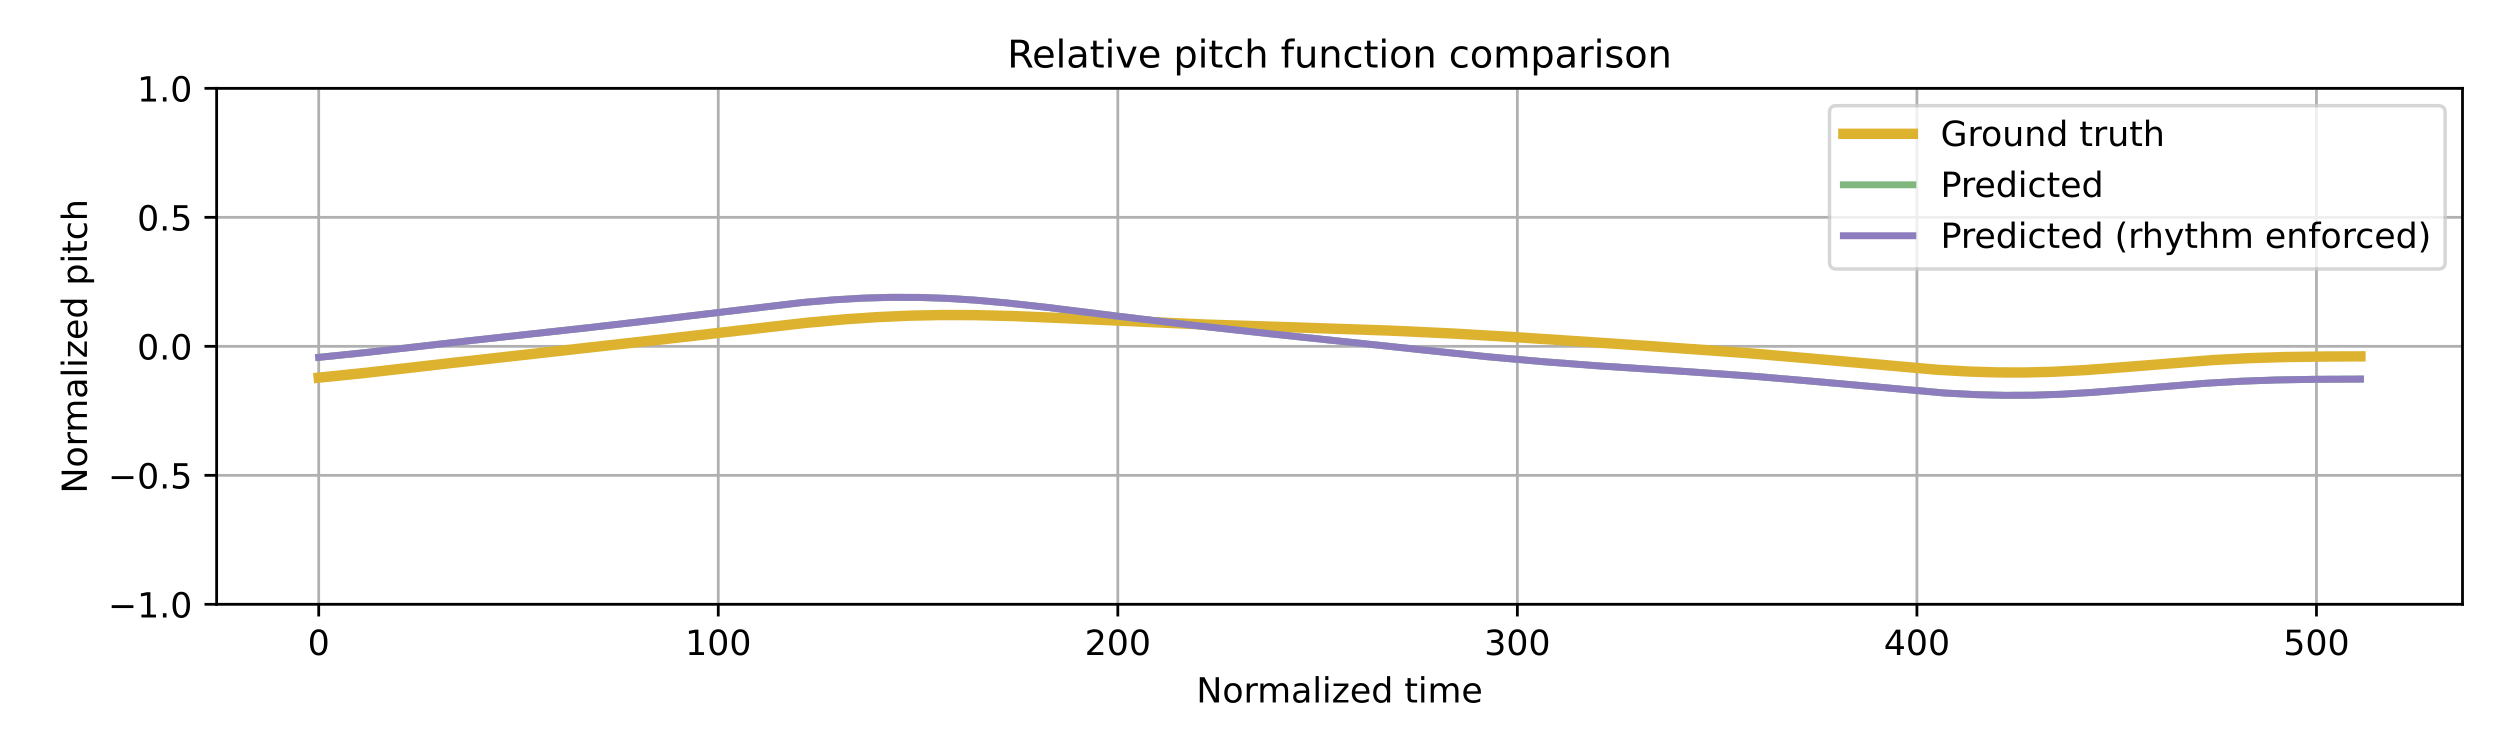
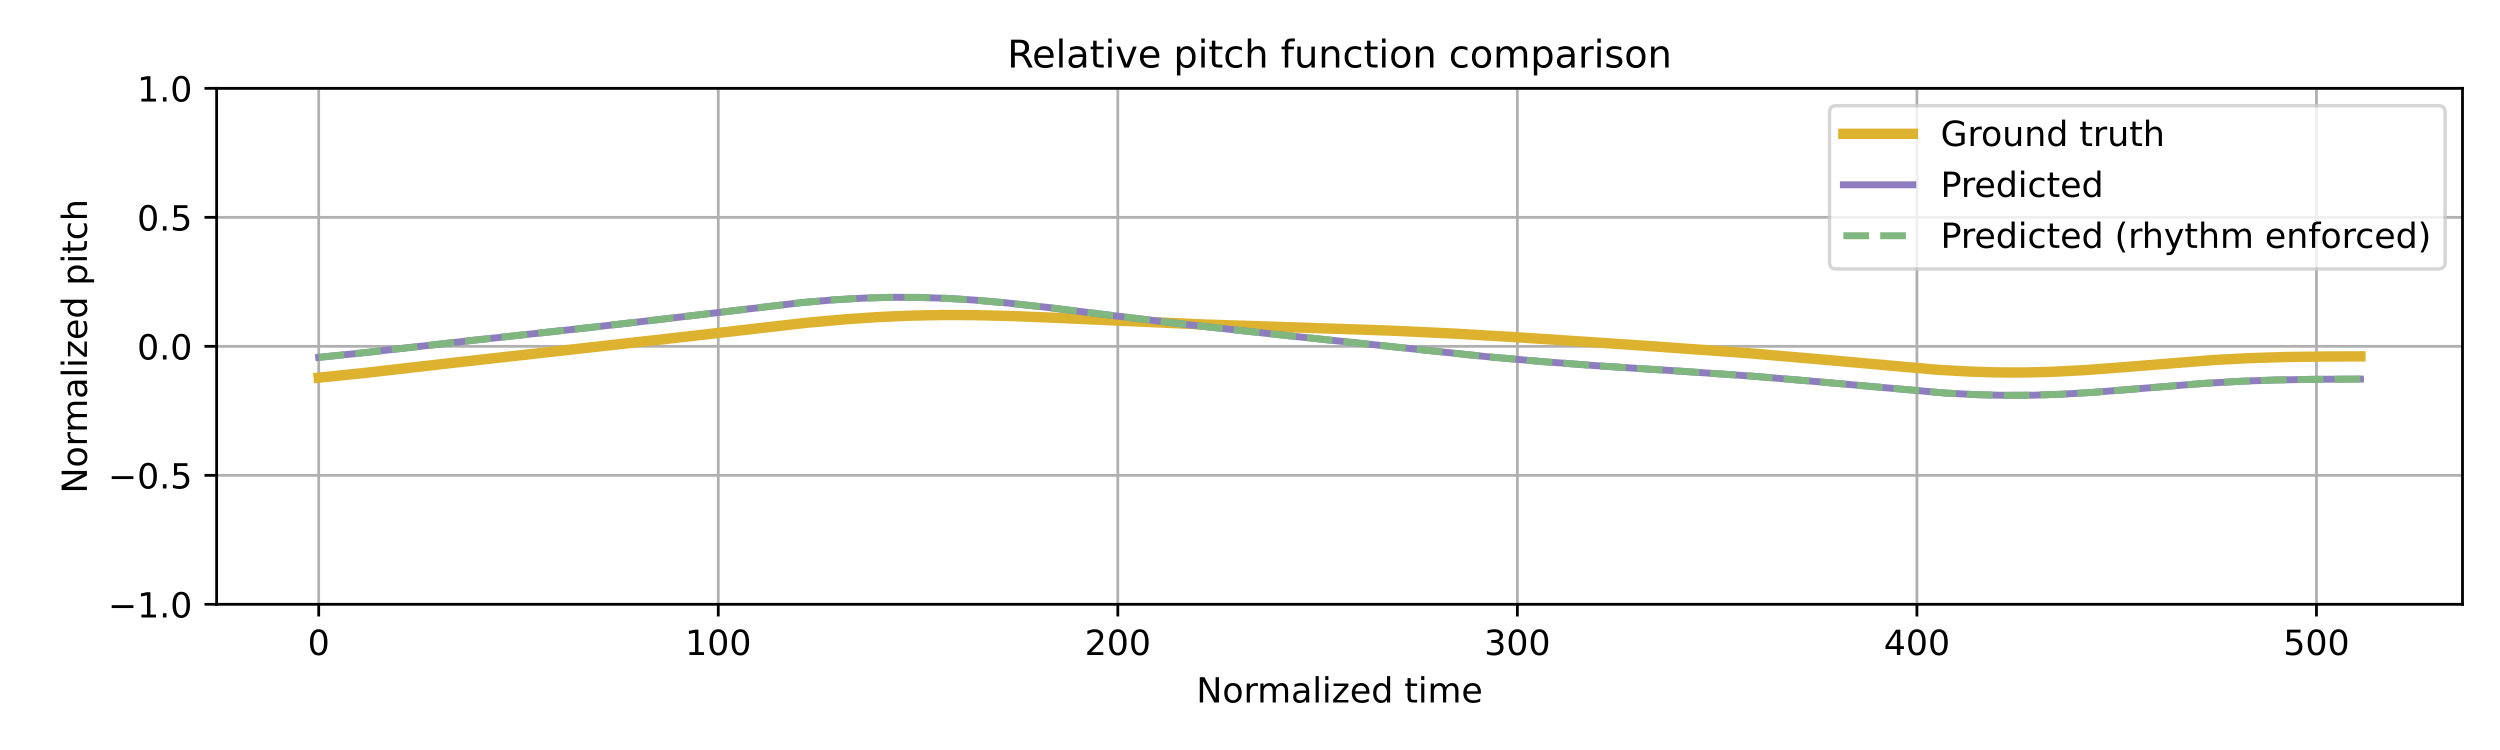
<svg xmlns="http://www.w3.org/2000/svg" xmlns:xlink="http://www.w3.org/1999/xlink" width="720pt" height="216pt" viewBox="0 0 720 216" version="1.1">
  <defs>
    <style type="text/css">*{stroke-linejoin: round; stroke-linecap: butt}</style>
  </defs>
  <g id="figure_1">
    <g id="patch_1">
      <path d="M 0 216  L 720 216  L 720 0  L 0 0  z " style="fill: #ffffff" />
    </g>
    <g id="axes_1">
      <g id="patch_2">
        <path d="M 62.39 174.04  L 709.2 174.04  L 709.2 25.44  L 62.39 25.44  z " style="fill: #ffffff" />
      </g>
      <g id="matplotlib.axis_1">
        <g id="xtick_1">
          <g id="line2d_1">
-             <path d="M 91.79 174.04  L 91.79 25.44  " clip-path="url(#pec43e54e01)" style="fill: none; stroke: #b0b0b0; stroke-width: 0.8; stroke-linecap: square" />
+             <path d="M 91.79 174.04  L 91.79 25.44  " clip-path="url(#pc2bd931545)" style="fill: none; stroke: #b0b0b0; stroke-width: 0.8; stroke-linecap: square" />
          </g>
          <g id="line2d_2">
            <defs>
-               <path id="mbd11b3372b" d="M 0 0  L 0 3.5  " style="stroke: #000000; stroke-width: 0.8" />
-             </defs>
-             <g>
-               <use xlink:href="#mbd11b3372b" x="91.79" y="174.04" style="stroke: #000000; stroke-width: 0.8" />
+               <path id="md737b63958" d="M 0 0  L 0 3.5  " style="stroke: #000000; stroke-width: 0.8" />
+             </defs>
+             <g>
+               <use xlink:href="#md737b63958" x="91.79" y="174.04" style="stroke: #000000; stroke-width: 0.8" />
            </g>
          </g>
          <g id="text_1">
            <g transform="translate(88.60921 188.6384) scale(0.1 -0.1)">
              <defs>
                <path id="DejaVuSans-30" d="M 2034 4250  Q 1547 4250 1301 3770  Q 1056 3291 1056 2328  Q 1056 1369 1301 889  Q 1547 409 2034 409  Q 2525 409 2770 889  Q 3016 1369 3016 2328  Q 3016 3291 2770 3770  Q 2525 4250 2034 4250  z M 2034 4750  Q 2819 4750 3233 4129  Q 3647 3509 3647 2328  Q 3647 1150 3233 529  Q 2819 -91 2034 -91  Q 1250 -91 836 529  Q 422 1150 422 2328  Q 422 3509 836 4129  Q 1250 4750 2034 4750  z " transform="scale(0.015625)" />
              </defs>
              <use xlink:href="#DejaVuSans-30" />
            </g>
          </g>
        </g>
        <g id="xtick_2">
          <g id="line2d_3">
-             <path d="M 206.861 174.04  L 206.861 25.44  " clip-path="url(#pec43e54e01)" style="fill: none; stroke: #b0b0b0; stroke-width: 0.8; stroke-linecap: square" />
+             <path d="M 206.861 174.04  L 206.861 25.44  " clip-path="url(#pc2bd931545)" style="fill: none; stroke: #b0b0b0; stroke-width: 0.8; stroke-linecap: square" />
          </g>
          <g id="line2d_4">
            <g>
-               <use xlink:href="#mbd11b3372b" x="206.861" y="174.04" style="stroke: #000000; stroke-width: 0.8" />
+               <use xlink:href="#md737b63958" x="206.861" y="174.04" style="stroke: #000000; stroke-width: 0.8" />
            </g>
          </g>
          <g id="text_2">
            <g transform="translate(197.317 188.6384) scale(0.1 -0.1)">
              <defs>
                <path id="DejaVuSans-31" d="M 794 531  L 1825 531  L 1825 4091  L 703 3866  L 703 4441  L 1819 4666  L 2450 4666  L 2450 531  L 3481 531  L 3481 0  L 794 0  L 794 531  z " transform="scale(0.015625)" />
              </defs>
              <use xlink:href="#DejaVuSans-31" />
              <use xlink:href="#DejaVuSans-30" transform="translate(63.62305 0)" />
              <use xlink:href="#DejaVuSans-30" transform="translate(127.2461 0)" />
            </g>
          </g>
        </g>
        <g id="xtick_3">
          <g id="line2d_5">
-             <path d="M 321.931 174.04  L 321.931 25.44  " clip-path="url(#pec43e54e01)" style="fill: none; stroke: #b0b0b0; stroke-width: 0.8; stroke-linecap: square" />
+             <path d="M 321.931 174.04  L 321.931 25.44  " clip-path="url(#pc2bd931545)" style="fill: none; stroke: #b0b0b0; stroke-width: 0.8; stroke-linecap: square" />
          </g>
          <g id="line2d_6">
            <g>
-               <use xlink:href="#mbd11b3372b" x="321.931" y="174.04" style="stroke: #000000; stroke-width: 0.8" />
+               <use xlink:href="#md737b63958" x="321.931" y="174.04" style="stroke: #000000; stroke-width: 0.8" />
            </g>
          </g>
          <g id="text_3">
            <g transform="translate(312.3872 188.6384) scale(0.1 -0.1)">
              <defs>
                <path id="DejaVuSans-32" d="M 1228 531  L 3431 531  L 3431 0  L 469 0  L 469 531  Q 828 903 1448 1529  Q 2069 2156 2228 2338  Q 2531 2678 2651 2914  Q 2772 3150 2772 3378  Q 2772 3750 2511 3984  Q 2250 4219 1831 4219  Q 1534 4219 1204 4116  Q 875 4013 500 3803  L 500 4441  Q 881 4594 1212 4672  Q 1544 4750 1819 4750  Q 2544 4750 2975 4387  Q 3406 4025 3406 3419  Q 3406 3131 3298 2873  Q 3191 2616 2906 2266  Q 2828 2175 2409 1742  Q 1991 1309 1228 531  z " transform="scale(0.015625)" />
              </defs>
              <use xlink:href="#DejaVuSans-32" />
              <use xlink:href="#DejaVuSans-30" transform="translate(63.62305 0)" />
              <use xlink:href="#DejaVuSans-30" transform="translate(127.2461 0)" />
            </g>
          </g>
        </g>
        <g id="xtick_4">
          <g id="line2d_7">
-             <path d="M 437.001 174.04  L 437.001 25.44  " clip-path="url(#pec43e54e01)" style="fill: none; stroke: #b0b0b0; stroke-width: 0.8; stroke-linecap: square" />
+             <path d="M 437.001 174.04  L 437.001 25.44  " clip-path="url(#pc2bd931545)" style="fill: none; stroke: #b0b0b0; stroke-width: 0.8; stroke-linecap: square" />
          </g>
          <g id="line2d_8">
            <g>
-               <use xlink:href="#mbd11b3372b" x="437.001" y="174.04" style="stroke: #000000; stroke-width: 0.8" />
+               <use xlink:href="#md737b63958" x="437.001" y="174.04" style="stroke: #000000; stroke-width: 0.8" />
            </g>
          </g>
          <g id="text_4">
            <g transform="translate(427.4575 188.6384) scale(0.1 -0.1)">
              <defs>
                <path id="DejaVuSans-33" d="M 2597 2516  Q 3050 2419 3304 2112  Q 3559 1806 3559 1356  Q 3559 666 3084 287  Q 2609 -91 1734 -91  Q 1441 -91 1130 -33  Q 819 25 488 141  L 488 750  Q 750 597 1062 519  Q 1375 441 1716 441  Q 2309 441 2620 675  Q 2931 909 2931 1356  Q 2931 1769 2642 2001  Q 2353 2234 1838 2234  L 1294 2234  L 1294 2753  L 1863 2753  Q 2328 2753 2575 2939  Q 2822 3125 2822 3475  Q 2822 3834 2567 4026  Q 2313 4219 1838 4219  Q 1578 4219 1281 4162  Q 984 4106 628 3988  L 628 4550  Q 988 4650 1302 4700  Q 1616 4750 1894 4750  Q 2613 4750 3031 4423  Q 3450 4097 3450 3541  Q 3450 3153 3228 2886  Q 3006 2619 2597 2516  z " transform="scale(0.015625)" />
              </defs>
              <use xlink:href="#DejaVuSans-33" />
              <use xlink:href="#DejaVuSans-30" transform="translate(63.62305 0)" />
              <use xlink:href="#DejaVuSans-30" transform="translate(127.2461 0)" />
            </g>
          </g>
        </g>
        <g id="xtick_5">
          <g id="line2d_9">
-             <path d="M 552.072 174.04  L 552.072 25.44  " clip-path="url(#pec43e54e01)" style="fill: none; stroke: #b0b0b0; stroke-width: 0.8; stroke-linecap: square" />
+             <path d="M 552.072 174.04  L 552.072 25.44  " clip-path="url(#pc2bd931545)" style="fill: none; stroke: #b0b0b0; stroke-width: 0.8; stroke-linecap: square" />
          </g>
          <g id="line2d_10">
            <g>
-               <use xlink:href="#mbd11b3372b" x="552.072" y="174.04" style="stroke: #000000; stroke-width: 0.8" />
+               <use xlink:href="#md737b63958" x="552.072" y="174.04" style="stroke: #000000; stroke-width: 0.8" />
            </g>
          </g>
          <g id="text_5">
            <g transform="translate(542.5278 188.6384) scale(0.1 -0.1)">
              <defs>
                <path id="DejaVuSans-34" d="M 2419 4116  L 825 1625  L 2419 1625  L 2419 4116  z M 2253 4666  L 3047 4666  L 3047 1625  L 3713 1625  L 3713 1100  L 3047 1100  L 3047 0  L 2419 0  L 2419 1100  L 313 1100  L 313 1709  L 2253 4666  z " transform="scale(0.015625)" />
              </defs>
              <use xlink:href="#DejaVuSans-34" />
              <use xlink:href="#DejaVuSans-30" transform="translate(63.62305 0)" />
              <use xlink:href="#DejaVuSans-30" transform="translate(127.2461 0)" />
            </g>
          </g>
        </g>
        <g id="xtick_6">
          <g id="line2d_11">
-             <path d="M 667.142 174.04  L 667.142 25.44  " clip-path="url(#pec43e54e01)" style="fill: none; stroke: #b0b0b0; stroke-width: 0.8; stroke-linecap: square" />
+             <path d="M 667.142 174.04  L 667.142 25.44  " clip-path="url(#pc2bd931545)" style="fill: none; stroke: #b0b0b0; stroke-width: 0.8; stroke-linecap: square" />
          </g>
          <g id="line2d_12">
            <g>
-               <use xlink:href="#mbd11b3372b" x="667.142" y="174.04" style="stroke: #000000; stroke-width: 0.8" />
+               <use xlink:href="#md737b63958" x="667.142" y="174.04" style="stroke: #000000; stroke-width: 0.8" />
            </g>
          </g>
          <g id="text_6">
            <g transform="translate(657.5981 188.6384) scale(0.1 -0.1)">
              <defs>
                <path id="DejaVuSans-35" d="M 691 4666  L 3169 4666  L 3169 4134  L 1269 4134  L 1269 2991  Q 1406 3038 1543 3061  Q 1681 3084 1819 3084  Q 2600 3084 3056 2656  Q 3513 2228 3513 1497  Q 3513 744 3044 326  Q 2575 -91 1722 -91  Q 1428 -91 1123 -41  Q 819 9 494 109  L 494 744  Q 775 591 1075 516  Q 1375 441 1709 441  Q 2250 441 2565 725  Q 2881 1009 2881 1497  Q 2881 1984 2565 2268  Q 2250 2553 1709 2553  Q 1456 2553 1204 2497  Q 953 2441 691 2322  L 691 4666  z " transform="scale(0.015625)" />
              </defs>
              <use xlink:href="#DejaVuSans-35" />
              <use xlink:href="#DejaVuSans-30" transform="translate(63.62305 0)" />
              <use xlink:href="#DejaVuSans-30" transform="translate(127.2461 0)" />
            </g>
          </g>
        </g>
        <g id="text_7">
          <g transform="translate(344.5544 202.3166) scale(0.1 -0.1)">
            <defs>
              <path id="DejaVuSans-4e" d="M 628 4666  L 1478 4666  L 3547 763  L 3547 4666  L 4159 4666  L 4159 0  L 3309 0  L 1241 3903  L 1241 0  L 628 0  L 628 4666  z " transform="scale(0.015625)" />
              <path id="DejaVuSans-6f" d="M 1959 3097  Q 1497 3097 1228 2736  Q 959 2375 959 1747  Q 959 1119 1226 758  Q 1494 397 1959 397  Q 2419 397 2687 759  Q 2956 1122 2956 1747  Q 2956 2369 2687 2733  Q 2419 3097 1959 3097  z M 1959 3584  Q 2709 3584 3137 3096  Q 3566 2609 3566 1747  Q 3566 888 3137 398  Q 2709 -91 1959 -91  Q 1206 -91 779 398  Q 353 888 353 1747  Q 353 2609 779 3096  Q 1206 3584 1959 3584  z " transform="scale(0.015625)" />
              <path id="DejaVuSans-72" d="M 2631 2963  Q 2534 3019 2420 3045  Q 2306 3072 2169 3072  Q 1681 3072 1420 2755  Q 1159 2438 1159 1844  L 1159 0  L 581 0  L 581 3500  L 1159 3500  L 1159 2956  Q 1341 3275 1631 3429  Q 1922 3584 2338 3584  Q 2397 3584 2469 3576  Q 2541 3569 2628 3553  L 2631 2963  z " transform="scale(0.015625)" />
              <path id="DejaVuSans-6d" d="M 3328 2828  Q 3544 3216 3844 3400  Q 4144 3584 4550 3584  Q 5097 3584 5394 3201  Q 5691 2819 5691 2113  L 5691 0  L 5113 0  L 5113 2094  Q 5113 2597 4934 2840  Q 4756 3084 4391 3084  Q 3944 3084 3684 2787  Q 3425 2491 3425 1978  L 3425 0  L 2847 0  L 2847 2094  Q 2847 2600 2669 2842  Q 2491 3084 2119 3084  Q 1678 3084 1418 2786  Q 1159 2488 1159 1978  L 1159 0  L 581 0  L 581 3500  L 1159 3500  L 1159 2956  Q 1356 3278 1631 3431  Q 1906 3584 2284 3584  Q 2666 3584 2933 3390  Q 3200 3197 3328 2828  z " transform="scale(0.015625)" />
              <path id="DejaVuSans-61" d="M 2194 1759  Q 1497 1759 1228 1600  Q 959 1441 959 1056  Q 959 750 1161 570  Q 1363 391 1709 391  Q 2188 391 2477 730  Q 2766 1069 2766 1631  L 2766 1759  L 2194 1759  z M 3341 1997  L 3341 0  L 2766 0  L 2766 531  Q 2569 213 2275 61  Q 1981 -91 1556 -91  Q 1019 -91 701 211  Q 384 513 384 1019  Q 384 1609 779 1909  Q 1175 2209 1959 2209  L 2766 2209  L 2766 2266  Q 2766 2663 2505 2880  Q 2244 3097 1772 3097  Q 1472 3097 1187 3025  Q 903 2953 641 2809  L 641 3341  Q 956 3463 1253 3523  Q 1550 3584 1831 3584  Q 2591 3584 2966 3190  Q 3341 2797 3341 1997  z " transform="scale(0.015625)" />
              <path id="DejaVuSans-6c" d="M 603 4863  L 1178 4863  L 1178 0  L 603 0  L 603 4863  z " transform="scale(0.015625)" />
              <path id="DejaVuSans-69" d="M 603 3500  L 1178 3500  L 1178 0  L 603 0  L 603 3500  z M 603 4863  L 1178 4863  L 1178 4134  L 603 4134  L 603 4863  z " transform="scale(0.015625)" />
              <path id="DejaVuSans-7a" d="M 353 3500  L 3084 3500  L 3084 2975  L 922 459  L 3084 459  L 3084 0  L 275 0  L 275 525  L 2438 3041  L 353 3041  L 353 3500  z " transform="scale(0.015625)" />
              <path id="DejaVuSans-65" d="M 3597 1894  L 3597 1613  L 953 1613  Q 991 1019 1311 708  Q 1631 397 2203 397  Q 2534 397 2845 478  Q 3156 559 3463 722  L 3463 178  Q 3153 47 2828 -22  Q 2503 -91 2169 -91  Q 1331 -91 842 396  Q 353 884 353 1716  Q 353 2575 817 3079  Q 1281 3584 2069 3584  Q 2775 3584 3186 3129  Q 3597 2675 3597 1894  z M 3022 2063  Q 3016 2534 2758 2815  Q 2500 3097 2075 3097  Q 1594 3097 1305 2825  Q 1016 2553 972 2059  L 3022 2063  z " transform="scale(0.015625)" />
              <path id="DejaVuSans-64" d="M 2906 2969  L 2906 4863  L 3481 4863  L 3481 0  L 2906 0  L 2906 525  Q 2725 213 2448 61  Q 2172 -91 1784 -91  Q 1150 -91 751 415  Q 353 922 353 1747  Q 353 2572 751 3078  Q 1150 3584 1784 3584  Q 2172 3584 2448 3432  Q 2725 3281 2906 2969  z M 947 1747  Q 947 1113 1208 752  Q 1469 391 1925 391  Q 2381 391 2643 752  Q 2906 1113 2906 1747  Q 2906 2381 2643 2742  Q 2381 3103 1925 3103  Q 1469 3103 1208 2742  Q 947 2381 947 1747  z " transform="scale(0.015625)" />
              <path id="DejaVuSans-20" transform="scale(0.015625)" />
              <path id="DejaVuSans-74" d="M 1172 4494  L 1172 3500  L 2356 3500  L 2356 3053  L 1172 3053  L 1172 1153  Q 1172 725 1289 603  Q 1406 481 1766 481  L 2356 481  L 2356 0  L 1766 0  Q 1100 0 847 248  Q 594 497 594 1153  L 594 3053  L 172 3053  L 172 3500  L 594 3500  L 594 4494  L 1172 4494  z " transform="scale(0.015625)" />
            </defs>
            <use xlink:href="#DejaVuSans-4e" />
            <use xlink:href="#DejaVuSans-6f" transform="translate(74.80469 0)" />
            <use xlink:href="#DejaVuSans-72" transform="translate(135.9863 0)" />
            <use xlink:href="#DejaVuSans-6d" transform="translate(175.3496 0)" />
            <use xlink:href="#DejaVuSans-61" transform="translate(272.7617 0)" />
            <use xlink:href="#DejaVuSans-6c" transform="translate(334.041 0)" />
            <use xlink:href="#DejaVuSans-69" transform="translate(361.8242 0)" />
            <use xlink:href="#DejaVuSans-7a" transform="translate(389.6074 0)" />
            <use xlink:href="#DejaVuSans-65" transform="translate(442.0977 0)" />
            <use xlink:href="#DejaVuSans-64" transform="translate(503.6211 0)" />
            <use xlink:href="#DejaVuSans-20" transform="translate(567.0977 0)" />
            <use xlink:href="#DejaVuSans-74" transform="translate(598.8848 0)" />
            <use xlink:href="#DejaVuSans-69" transform="translate(638.0938 0)" />
            <use xlink:href="#DejaVuSans-6d" transform="translate(665.877 0)" />
            <use xlink:href="#DejaVuSans-65" transform="translate(763.2891 0)" />
          </g>
        </g>
      </g>
      <g id="matplotlib.axis_2">
        <g id="ytick_1">
          <g id="line2d_13">
-             <path d="M 62.39 174.04  L 709.2 174.04  " clip-path="url(#pec43e54e01)" style="fill: none; stroke: #b0b0b0; stroke-width: 0.8; stroke-linecap: square" />
+             <path d="M 62.39 174.04  L 709.2 174.04  " clip-path="url(#pc2bd931545)" style="fill: none; stroke: #b0b0b0; stroke-width: 0.8; stroke-linecap: square" />
          </g>
          <g id="line2d_14">
            <defs>
-               <path id="m4bb2989849" d="M 0 0  L -3.5 0  " style="stroke: #000000; stroke-width: 0.8" />
-             </defs>
-             <g>
-               <use xlink:href="#m4bb2989849" x="62.39" y="174.04" style="stroke: #000000; stroke-width: 0.8" />
+               <path id="ma40e16b7f2" d="M 0 0  L -3.5 0  " style="stroke: #000000; stroke-width: 0.8" />
+             </defs>
+             <g>
+               <use xlink:href="#ma40e16b7f2" x="62.39" y="174.04" style="stroke: #000000; stroke-width: 0.8" />
            </g>
          </g>
          <g id="text_8">
            <g transform="translate(31.10719 177.8392) scale(0.1 -0.1)">
              <defs>
                <path id="DejaVuSans-2212" d="M 678 2272  L 4684 2272  L 4684 1741  L 678 1741  L 678 2272  z " transform="scale(0.015625)" />
                <path id="DejaVuSans-2e" d="M 684 794  L 1344 794  L 1344 0  L 684 0  L 684 794  z " transform="scale(0.015625)" />
              </defs>
              <use xlink:href="#DejaVuSans-2212" />
              <use xlink:href="#DejaVuSans-31" transform="translate(83.78906 0)" />
              <use xlink:href="#DejaVuSans-2e" transform="translate(147.4121 0)" />
              <use xlink:href="#DejaVuSans-30" transform="translate(179.1992 0)" />
            </g>
          </g>
        </g>
        <g id="ytick_2">
          <g id="line2d_15">
-             <path d="M 62.39 136.89  L 709.2 136.89  " clip-path="url(#pec43e54e01)" style="fill: none; stroke: #b0b0b0; stroke-width: 0.8; stroke-linecap: square" />
+             <path d="M 62.39 136.89  L 709.2 136.89  " clip-path="url(#pc2bd931545)" style="fill: none; stroke: #b0b0b0; stroke-width: 0.8; stroke-linecap: square" />
          </g>
          <g id="line2d_16">
            <g>
-               <use xlink:href="#m4bb2989849" x="62.39" y="136.89" style="stroke: #000000; stroke-width: 0.8" />
+               <use xlink:href="#ma40e16b7f2" x="62.39" y="136.89" style="stroke: #000000; stroke-width: 0.8" />
            </g>
          </g>
          <g id="text_9">
            <g transform="translate(31.10719 140.6892) scale(0.1 -0.1)">
              <use xlink:href="#DejaVuSans-2212" />
              <use xlink:href="#DejaVuSans-30" transform="translate(83.78906 0)" />
              <use xlink:href="#DejaVuSans-2e" transform="translate(147.4121 0)" />
              <use xlink:href="#DejaVuSans-35" transform="translate(179.1992 0)" />
            </g>
          </g>
        </g>
        <g id="ytick_3">
          <g id="line2d_17">
-             <path d="M 62.39 99.74  L 709.2 99.74  " clip-path="url(#pec43e54e01)" style="fill: none; stroke: #b0b0b0; stroke-width: 0.8; stroke-linecap: square" />
+             <path d="M 62.39 99.74  L 709.2 99.74  " clip-path="url(#pc2bd931545)" style="fill: none; stroke: #b0b0b0; stroke-width: 0.8; stroke-linecap: square" />
          </g>
          <g id="line2d_18">
            <g>
-               <use xlink:href="#m4bb2989849" x="62.39" y="99.74" style="stroke: #000000; stroke-width: 0.8" />
+               <use xlink:href="#ma40e16b7f2" x="62.39" y="99.74" style="stroke: #000000; stroke-width: 0.8" />
            </g>
          </g>
          <g id="text_10">
            <g transform="translate(39.48687 103.5392) scale(0.1 -0.1)">
              <use xlink:href="#DejaVuSans-30" />
              <use xlink:href="#DejaVuSans-2e" transform="translate(63.62305 0)" />
              <use xlink:href="#DejaVuSans-30" transform="translate(95.41016 0)" />
            </g>
          </g>
        </g>
        <g id="ytick_4">
          <g id="line2d_19">
-             <path d="M 62.39 62.59  L 709.2 62.59  " clip-path="url(#pec43e54e01)" style="fill: none; stroke: #b0b0b0; stroke-width: 0.8; stroke-linecap: square" />
+             <path d="M 62.39 62.59  L 709.2 62.59  " clip-path="url(#pc2bd931545)" style="fill: none; stroke: #b0b0b0; stroke-width: 0.8; stroke-linecap: square" />
          </g>
          <g id="line2d_20">
            <g>
-               <use xlink:href="#m4bb2989849" x="62.39" y="62.59" style="stroke: #000000; stroke-width: 0.8" />
+               <use xlink:href="#ma40e16b7f2" x="62.39" y="62.59" style="stroke: #000000; stroke-width: 0.8" />
            </g>
          </g>
          <g id="text_11">
            <g transform="translate(39.48687 66.38922) scale(0.1 -0.1)">
              <use xlink:href="#DejaVuSans-30" />
              <use xlink:href="#DejaVuSans-2e" transform="translate(63.62305 0)" />
              <use xlink:href="#DejaVuSans-35" transform="translate(95.41016 0)" />
            </g>
          </g>
        </g>
        <g id="ytick_5">
          <g id="line2d_21">
-             <path d="M 62.39 25.44  L 709.2 25.44  " clip-path="url(#pec43e54e01)" style="fill: none; stroke: #b0b0b0; stroke-width: 0.8; stroke-linecap: square" />
+             <path d="M 62.39 25.44  L 709.2 25.44  " clip-path="url(#pc2bd931545)" style="fill: none; stroke: #b0b0b0; stroke-width: 0.8; stroke-linecap: square" />
          </g>
          <g id="line2d_22">
            <g>
-               <use xlink:href="#m4bb2989849" x="62.39" y="25.44" style="stroke: #000000; stroke-width: 0.8" />
+               <use xlink:href="#ma40e16b7f2" x="62.39" y="25.44" style="stroke: #000000; stroke-width: 0.8" />
            </g>
          </g>
          <g id="text_12">
            <g transform="translate(39.48687 29.23922) scale(0.1 -0.1)">
              <use xlink:href="#DejaVuSans-31" />
              <use xlink:href="#DejaVuSans-2e" transform="translate(63.62305 0)" />
              <use xlink:href="#DejaVuSans-30" transform="translate(95.41016 0)" />
            </g>
          </g>
        </g>
        <g id="text_13">
          <g transform="translate(25.0275 142.1259) rotate(-90) scale(0.1 -0.1)">
            <defs>
              <path id="DejaVuSans-70" d="M 1159 525  L 1159 -1331  L 581 -1331  L 581 3500  L 1159 3500  L 1159 2969  Q 1341 3281 1617 3432  Q 1894 3584 2278 3584  Q 2916 3584 3314 3078  Q 3713 2572 3713 1747  Q 3713 922 3314 415  Q 2916 -91 2278 -91  Q 1894 -91 1617 61  Q 1341 213 1159 525  z M 3116 1747  Q 3116 2381 2855 2742  Q 2594 3103 2138 3103  Q 1681 3103 1420 2742  Q 1159 2381 1159 1747  Q 1159 1113 1420 752  Q 1681 391 2138 391  Q 2594 391 2855 752  Q 3116 1113 3116 1747  z " transform="scale(0.015625)" />
              <path id="DejaVuSans-63" d="M 3122 3366  L 3122 2828  Q 2878 2963 2633 3030  Q 2388 3097 2138 3097  Q 1578 3097 1268 2742  Q 959 2388 959 1747  Q 959 1106 1268 751  Q 1578 397 2138 397  Q 2388 397 2633 464  Q 2878 531 3122 666  L 3122 134  Q 2881 22 2623 -34  Q 2366 -91 2075 -91  Q 1284 -91 818 406  Q 353 903 353 1747  Q 353 2603 823 3093  Q 1294 3584 2113 3584  Q 2378 3584 2631 3529  Q 2884 3475 3122 3366  z " transform="scale(0.015625)" />
              <path id="DejaVuSans-68" d="M 3513 2113  L 3513 0  L 2938 0  L 2938 2094  Q 2938 2591 2744 2837  Q 2550 3084 2163 3084  Q 1697 3084 1428 2787  Q 1159 2491 1159 1978  L 1159 0  L 581 0  L 581 4863  L 1159 4863  L 1159 2956  Q 1366 3272 1645 3428  Q 1925 3584 2291 3584  Q 2894 3584 3203 3211  Q 3513 2838 3513 2113  z " transform="scale(0.015625)" />
            </defs>
            <use xlink:href="#DejaVuSans-4e" />
            <use xlink:href="#DejaVuSans-6f" transform="translate(74.80469 0)" />
            <use xlink:href="#DejaVuSans-72" transform="translate(135.9863 0)" />
            <use xlink:href="#DejaVuSans-6d" transform="translate(175.3496 0)" />
            <use xlink:href="#DejaVuSans-61" transform="translate(272.7617 0)" />
            <use xlink:href="#DejaVuSans-6c" transform="translate(334.041 0)" />
            <use xlink:href="#DejaVuSans-69" transform="translate(361.8242 0)" />
            <use xlink:href="#DejaVuSans-7a" transform="translate(389.6074 0)" />
            <use xlink:href="#DejaVuSans-65" transform="translate(442.0977 0)" />
            <use xlink:href="#DejaVuSans-64" transform="translate(503.6211 0)" />
            <use xlink:href="#DejaVuSans-20" transform="translate(567.0977 0)" />
            <use xlink:href="#DejaVuSans-70" transform="translate(598.8848 0)" />
            <use xlink:href="#DejaVuSans-69" transform="translate(662.3613 0)" />
            <use xlink:href="#DejaVuSans-74" transform="translate(690.1445 0)" />
            <use xlink:href="#DejaVuSans-63" transform="translate(729.3535 0)" />
            <use xlink:href="#DejaVuSans-68" transform="translate(784.334 0)" />
          </g>
        </g>
      </g>
      <g id="line2d_23">
-         <path d="M 91.79 108.765  L 105.599 107.347  L 129.764 104.571  L 159.682 101.214  L 194.203 97.345  L 232.176 92.972  L 243.683 91.937  L 252.889 91.316  L 262.094 90.91  L 271.3 90.728  L 280.506 90.755  L 292.013 91.032  L 306.972 91.656  L 347.246 93.471  L 372.562 94.277  L 400.179 95.207  L 418.59 96.065  L 438.152 97.211  L 473.824 99.583  L 502.591 101.648  L 521.003 103.21  L 557.825 106.48  L 567.031 107.003  L 575.086 107.252  L 583.141 107.278  L 591.195 107.076  L 600.401 106.595  L 611.908 105.725  L 637.224 103.705  L 647.58 103.156  L 657.936 102.83  L 670.594 102.666  L 679.8 102.635  L 679.8 102.635  " clip-path="url(#pec43e54e01)" style="fill: none; stroke: #ddb22f; stroke-width: 3; stroke-linecap: square" />
+         <path d="M 91.79 108.765  L 105.599 107.347  L 129.764 104.571  L 159.682 101.214  L 194.203 97.345  L 232.176 92.972  L 243.683 91.937  L 252.889 91.316  L 262.094 90.91  L 271.3 90.728  L 280.506 90.755  L 292.013 91.032  L 306.972 91.656  L 347.246 93.471  L 372.562 94.277  L 400.179 95.207  L 418.59 96.065  L 438.152 97.211  L 473.824 99.583  L 502.591 101.648  L 521.003 103.21  L 557.825 106.48  L 567.031 107.003  L 575.086 107.252  L 583.141 107.278  L 591.195 107.076  L 600.401 106.595  L 611.908 105.725  L 637.224 103.705  L 647.58 103.156  L 657.936 102.83  L 670.594 102.666  L 679.8 102.635  L 679.8 102.635  " clip-path="url(#pc2bd931545)" style="fill: none; stroke: #ddb22f; stroke-width: 3; stroke-linecap: square" />
      </g>
      <g id="line2d_24">
-         <path d="M 91.79 102.921  L 105.599 101.497  L 135.517 98.084  L 170.038 94.306  L 190.751 91.918  L 231.025 87.13  L 240.231 86.346  L 248.286 85.874  L 256.341 85.636  L 264.396 85.65  L 272.451 85.916  L 280.506 86.413  L 289.711 87.219  L 301.218 88.483  L 320.78 90.919  L 342.644 93.571  L 365.658 96.115  L 427.796 102.682  L 443.905 104.124  L 460.015 105.346  L 485.331 106.991  L 504.893 108.353  L 521.003 109.709  L 560.126 113.191  L 569.332 113.665  L 577.387 113.857  L 585.442 113.817  L 593.497 113.549  L 602.702 113.004  L 615.36 111.988  L 634.922 110.403  L 645.278 109.801  L 655.635 109.427  L 667.142 109.234  L 679.8 109.177  L 679.8 109.177  " clip-path="url(#pec43e54e01)" style="fill: none; stroke: #7fb77e; stroke-width: 2; stroke-linecap: square" />
+         <path d="M 91.79 102.921  L 105.599 101.497  L 135.517 98.084  L 170.038 94.306  L 190.751 91.918  L 231.025 87.13  L 240.231 86.346  L 248.286 85.874  L 256.341 85.636  L 264.396 85.65  L 272.451 85.916  L 280.506 86.413  L 289.711 87.219  L 301.218 88.483  L 320.78 90.919  L 342.644 93.571  L 365.658 96.115  L 427.796 102.682  L 443.905 104.124  L 460.015 105.346  L 485.331 106.991  L 504.893 108.353  L 521.003 109.709  L 560.126 113.191  L 569.332 113.665  L 577.387 113.857  L 585.442 113.817  L 593.497 113.549  L 602.702 113.004  L 615.36 111.988  L 634.922 110.403  L 645.278 109.801  L 655.635 109.427  L 667.142 109.234  L 679.8 109.177  L 679.8 109.177  " clip-path="url(#pc2bd931545)" style="fill: none; stroke: #8e7dbe; stroke-width: 2; stroke-linecap: square" />
      </g>
      <g id="line2d_25">
-         <path d="M 91.79 102.921  L 105.599 101.497  L 135.517 98.084  L 170.038 94.306  L 190.751 91.918  L 231.025 87.13  L 240.231 86.346  L 248.286 85.874  L 256.341 85.636  L 264.396 85.65  L 272.451 85.916  L 280.506 86.413  L 289.711 87.219  L 301.218 88.483  L 320.78 90.919  L 342.644 93.571  L 365.658 96.115  L 427.796 102.682  L 443.905 104.124  L 460.015 105.346  L 485.331 106.991  L 504.893 108.353  L 521.003 109.709  L 560.126 113.191  L 569.332 113.665  L 577.387 113.857  L 585.442 113.817  L 593.497 113.549  L 602.702 113.004  L 615.36 111.988  L 634.922 110.403  L 645.278 109.801  L 655.635 109.427  L 667.142 109.234  L 679.8 109.177  L 679.8 109.177  " clip-path="url(#pec43e54e01)" style="fill: none; stroke: #8e7dbe; stroke-width: 2; stroke-linecap: square" />
+         <path d="M 91.79 102.921  L 105.599 101.497  L 135.517 98.084  L 170.038 94.306  L 190.751 91.918  L 231.025 87.13  L 240.231 86.346  L 248.286 85.874  L 256.341 85.636  L 264.396 85.65  L 272.451 85.916  L 280.506 86.413  L 289.711 87.219  L 301.218 88.483  L 320.78 90.919  L 342.644 93.571  L 365.658 96.115  L 427.796 102.682  L 443.905 104.124  L 460.015 105.346  L 485.331 106.991  L 504.893 108.353  L 521.003 109.709  L 560.126 113.191  L 569.332 113.665  L 577.387 113.857  L 585.442 113.817  L 593.497 113.549  L 602.702 113.004  L 615.36 111.988  L 634.922 110.403  L 645.278 109.801  L 655.635 109.427  L 667.142 109.234  L 679.8 109.177  L 679.8 109.177  " clip-path="url(#pc2bd931545)" style="fill: none; stroke-dasharray: 7.4,3.2; stroke-dashoffset: 0; stroke: #7fb77e; stroke-width: 2" />
      </g>
      <g id="patch_3">
        <path d="M 62.39 174.04  L 62.39 25.44  " style="fill: none; stroke: #000000; stroke-width: 0.8; stroke-linejoin: miter; stroke-linecap: square" />
      </g>
      <g id="patch_4">
        <path d="M 709.2 174.04  L 709.2 25.44  " style="fill: none; stroke: #000000; stroke-width: 0.8; stroke-linejoin: miter; stroke-linecap: square" />
      </g>
      <g id="patch_5">
        <path d="M 62.39 174.04  L 709.2 174.04  " style="fill: none; stroke: #000000; stroke-width: 0.8; stroke-linejoin: miter; stroke-linecap: square" />
      </g>
      <g id="patch_6">
        <path d="M 62.39 25.44  L 709.2 25.44  " style="fill: none; stroke: #000000; stroke-width: 0.8; stroke-linejoin: miter; stroke-linecap: square" />
      </g>
      <g id="text_14">
        <g transform="translate(290.1045 19.44) scale(0.11 -0.11)">
          <defs>
            <path id="DejaVuSans-52" d="M 2841 2188  Q 3044 2119 3236 1894  Q 3428 1669 3622 1275  L 4263 0  L 3584 0  L 2988 1197  Q 2756 1666 2539 1819  Q 2322 1972 1947 1972  L 1259 1972  L 1259 0  L 628 0  L 628 4666  L 2053 4666  Q 2853 4666 3247 4331  Q 3641 3997 3641 3322  Q 3641 2881 3436 2590  Q 3231 2300 2841 2188  z M 1259 4147  L 1259 2491  L 2053 2491  Q 2509 2491 2742 2702  Q 2975 2913 2975 3322  Q 2975 3731 2742 3939  Q 2509 4147 2053 4147  L 1259 4147  z " transform="scale(0.015625)" />
            <path id="DejaVuSans-76" d="M 191 3500  L 800 3500  L 1894 563  L 2988 3500  L 3597 3500  L 2284 0  L 1503 0  L 191 3500  z " transform="scale(0.015625)" />
            <path id="DejaVuSans-66" d="M 2375 4863  L 2375 4384  L 1825 4384  Q 1516 4384 1395 4259  Q 1275 4134 1275 3809  L 1275 3500  L 2222 3500  L 2222 3053  L 1275 3053  L 1275 0  L 697 0  L 697 3053  L 147 3053  L 147 3500  L 697 3500  L 697 3744  Q 697 4328 969 4595  Q 1241 4863 1831 4863  L 2375 4863  z " transform="scale(0.015625)" />
            <path id="DejaVuSans-75" d="M 544 1381  L 544 3500  L 1119 3500  L 1119 1403  Q 1119 906 1312 657  Q 1506 409 1894 409  Q 2359 409 2629 706  Q 2900 1003 2900 1516  L 2900 3500  L 3475 3500  L 3475 0  L 2900 0  L 2900 538  Q 2691 219 2414 64  Q 2138 -91 1772 -91  Q 1169 -91 856 284  Q 544 659 544 1381  z M 1991 3584  L 1991 3584  z " transform="scale(0.015625)" />
            <path id="DejaVuSans-6e" d="M 3513 2113  L 3513 0  L 2938 0  L 2938 2094  Q 2938 2591 2744 2837  Q 2550 3084 2163 3084  Q 1697 3084 1428 2787  Q 1159 2491 1159 1978  L 1159 0  L 581 0  L 581 3500  L 1159 3500  L 1159 2956  Q 1366 3272 1645 3428  Q 1925 3584 2291 3584  Q 2894 3584 3203 3211  Q 3513 2838 3513 2113  z " transform="scale(0.015625)" />
            <path id="DejaVuSans-73" d="M 2834 3397  L 2834 2853  Q 2591 2978 2328 3040  Q 2066 3103 1784 3103  Q 1356 3103 1142 2972  Q 928 2841 928 2578  Q 928 2378 1081 2264  Q 1234 2150 1697 2047  L 1894 2003  Q 2506 1872 2764 1633  Q 3022 1394 3022 966  Q 3022 478 2636 193  Q 2250 -91 1575 -91  Q 1294 -91 989 -36  Q 684 19 347 128  L 347 722  Q 666 556 975 473  Q 1284 391 1588 391  Q 1994 391 2212 530  Q 2431 669 2431 922  Q 2431 1156 2273 1281  Q 2116 1406 1581 1522  L 1381 1569  Q 847 1681 609 1914  Q 372 2147 372 2553  Q 372 3047 722 3315  Q 1072 3584 1716 3584  Q 2034 3584 2315 3537  Q 2597 3491 2834 3397  z " transform="scale(0.015625)" />
          </defs>
          <use xlink:href="#DejaVuSans-52" />
          <use xlink:href="#DejaVuSans-65" transform="translate(64.98242 0)" />
          <use xlink:href="#DejaVuSans-6c" transform="translate(126.5059 0)" />
          <use xlink:href="#DejaVuSans-61" transform="translate(154.2891 0)" />
          <use xlink:href="#DejaVuSans-74" transform="translate(215.5684 0)" />
          <use xlink:href="#DejaVuSans-69" transform="translate(254.7773 0)" />
          <use xlink:href="#DejaVuSans-76" transform="translate(282.5605 0)" />
          <use xlink:href="#DejaVuSans-65" transform="translate(341.7402 0)" />
          <use xlink:href="#DejaVuSans-20" transform="translate(403.2637 0)" />
          <use xlink:href="#DejaVuSans-70" transform="translate(435.0508 0)" />
          <use xlink:href="#DejaVuSans-69" transform="translate(498.5273 0)" />
          <use xlink:href="#DejaVuSans-74" transform="translate(526.3105 0)" />
          <use xlink:href="#DejaVuSans-63" transform="translate(565.5195 0)" />
          <use xlink:href="#DejaVuSans-68" transform="translate(620.5 0)" />
          <use xlink:href="#DejaVuSans-20" transform="translate(683.8789 0)" />
          <use xlink:href="#DejaVuSans-66" transform="translate(715.666 0)" />
          <use xlink:href="#DejaVuSans-75" transform="translate(750.8711 0)" />
          <use xlink:href="#DejaVuSans-6e" transform="translate(814.25 0)" />
          <use xlink:href="#DejaVuSans-63" transform="translate(877.6289 0)" />
          <use xlink:href="#DejaVuSans-74" transform="translate(932.6094 0)" />
          <use xlink:href="#DejaVuSans-69" transform="translate(971.8184 0)" />
          <use xlink:href="#DejaVuSans-6f" transform="translate(999.6016 0)" />
          <use xlink:href="#DejaVuSans-6e" transform="translate(1060.783 0)" />
          <use xlink:href="#DejaVuSans-20" transform="translate(1124.162 0)" />
          <use xlink:href="#DejaVuSans-63" transform="translate(1155.949 0)" />
          <use xlink:href="#DejaVuSans-6f" transform="translate(1210.93 0)" />
          <use xlink:href="#DejaVuSans-6d" transform="translate(1272.111 0)" />
          <use xlink:href="#DejaVuSans-70" transform="translate(1369.523 0)" />
          <use xlink:href="#DejaVuSans-61" transform="translate(1433 0)" />
          <use xlink:href="#DejaVuSans-72" transform="translate(1494.279 0)" />
          <use xlink:href="#DejaVuSans-69" transform="translate(1535.393 0)" />
          <use xlink:href="#DejaVuSans-73" transform="translate(1563.176 0)" />
          <use xlink:href="#DejaVuSans-6f" transform="translate(1615.275 0)" />
          <use xlink:href="#DejaVuSans-6e" transform="translate(1676.457 0)" />
        </g>
      </g>
      <g id="legend_1">
        <g id="patch_7">
          <path d="M 528.894 77.474  L 702.2 77.474  Q 704.2 77.474 704.2 75.474  L 704.2 32.44  Q 704.2 30.44 702.2 30.44  L 528.894 30.44  Q 526.894 30.44 526.894 32.44  L 526.894 75.474  Q 526.894 77.474 528.894 77.474  z " style="fill: #ffffff; opacity: 0.8; stroke: #cccccc; stroke-linejoin: miter" />
        </g>
        <g id="line2d_26">
          <path d="M 530.894 38.538  L 540.894 38.538  L 550.894 38.538  " style="fill: none; stroke: #ddb22f; stroke-width: 3; stroke-linecap: square" />
        </g>
        <g id="text_15">
          <g transform="translate(558.8937 42.03844) scale(0.1 -0.1)">
            <defs>
              <path id="DejaVuSans-47" d="M 3809 666  L 3809 1919  L 2778 1919  L 2778 2438  L 4434 2438  L 4434 434  Q 4069 175 3628 42  Q 3188 -91 2688 -91  Q 1594 -91 976 548  Q 359 1188 359 2328  Q 359 3472 976 4111  Q 1594 4750 2688 4750  Q 3144 4750 3555 4637  Q 3966 4525 4313 4306  L 4313 3634  Q 3963 3931 3569 4081  Q 3175 4231 2741 4231  Q 1884 4231 1454 3753  Q 1025 3275 1025 2328  Q 1025 1384 1454 906  Q 1884 428 2741 428  Q 3075 428 3337 486  Q 3600 544 3809 666  z " transform="scale(0.015625)" />
            </defs>
            <use xlink:href="#DejaVuSans-47" />
            <use xlink:href="#DejaVuSans-72" transform="translate(77.49023 0)" />
            <use xlink:href="#DejaVuSans-6f" transform="translate(116.3535 0)" />
            <use xlink:href="#DejaVuSans-75" transform="translate(177.5352 0)" />
            <use xlink:href="#DejaVuSans-6e" transform="translate(240.9141 0)" />
            <use xlink:href="#DejaVuSans-64" transform="translate(304.293 0)" />
            <use xlink:href="#DejaVuSans-20" transform="translate(367.7695 0)" />
            <use xlink:href="#DejaVuSans-74" transform="translate(399.5566 0)" />
            <use xlink:href="#DejaVuSans-72" transform="translate(438.7656 0)" />
            <use xlink:href="#DejaVuSans-75" transform="translate(479.8789 0)" />
            <use xlink:href="#DejaVuSans-74" transform="translate(543.2578 0)" />
            <use xlink:href="#DejaVuSans-68" transform="translate(582.4668 0)" />
          </g>
        </g>
        <g id="line2d_27">
-           <path d="M 530.894 53.217  L 540.894 53.217  L 550.894 53.217  " style="fill: none; stroke: #7fb77e; stroke-width: 2; stroke-linecap: square" />
+           <path d="M 530.894 53.217  L 540.894 53.217  L 550.894 53.217  " style="fill: none; stroke: #8e7dbe; stroke-width: 2; stroke-linecap: square" />
        </g>
        <g id="text_16">
          <g transform="translate(558.8937 56.71656) scale(0.1 -0.1)">
            <defs>
              <path id="DejaVuSans-50" d="M 1259 4147  L 1259 2394  L 2053 2394  Q 2494 2394 2734 2622  Q 2975 2850 2975 3272  Q 2975 3691 2734 3919  Q 2494 4147 2053 4147  L 1259 4147  z M 628 4666  L 2053 4666  Q 2838 4666 3239 4311  Q 3641 3956 3641 3272  Q 3641 2581 3239 2228  Q 2838 1875 2053 1875  L 1259 1875  L 1259 0  L 628 0  L 628 4666  z " transform="scale(0.015625)" />
            </defs>
            <use xlink:href="#DejaVuSans-50" />
            <use xlink:href="#DejaVuSans-72" transform="translate(58.55273 0)" />
            <use xlink:href="#DejaVuSans-65" transform="translate(97.41602 0)" />
            <use xlink:href="#DejaVuSans-64" transform="translate(158.9395 0)" />
            <use xlink:href="#DejaVuSans-69" transform="translate(222.416 0)" />
            <use xlink:href="#DejaVuSans-63" transform="translate(250.1992 0)" />
            <use xlink:href="#DejaVuSans-74" transform="translate(305.1797 0)" />
            <use xlink:href="#DejaVuSans-65" transform="translate(344.3887 0)" />
            <use xlink:href="#DejaVuSans-64" transform="translate(405.9121 0)" />
          </g>
        </g>
        <g id="line2d_28">
-           <path d="M 530.894 67.895  L 540.894 67.895  L 550.894 67.895  " style="fill: none; stroke: #8e7dbe; stroke-width: 2; stroke-linecap: square" />
+           <path d="M 530.894 67.895  L 540.894 67.895  L 550.894 67.895  " style="fill: none; stroke-dasharray: 7.4,3.2; stroke-dashoffset: 0; stroke: #7fb77e; stroke-width: 2" />
        </g>
        <g id="text_17">
          <g transform="translate(558.8937 71.39469) scale(0.1 -0.1)">
            <defs>
              <path id="DejaVuSans-28" d="M 1984 4856  Q 1566 4138 1362 3434  Q 1159 2731 1159 2009  Q 1159 1288 1364 580  Q 1569 -128 1984 -844  L 1484 -844  Q 1016 -109 783 600  Q 550 1309 550 2009  Q 550 2706 781 3412  Q 1013 4119 1484 4856  L 1984 4856  z " transform="scale(0.015625)" />
              <path id="DejaVuSans-79" d="M 2059 -325  Q 1816 -950 1584 -1140  Q 1353 -1331 966 -1331  L 506 -1331  L 506 -850  L 844 -850  Q 1081 -850 1212 -737  Q 1344 -625 1503 -206  L 1606 56  L 191 3500  L 800 3500  L 1894 763  L 2988 3500  L 3597 3500  L 2059 -325  z " transform="scale(0.015625)" />
              <path id="DejaVuSans-29" d="M 513 4856  L 1013 4856  Q 1481 4119 1714 3412  Q 1947 2706 1947 2009  Q 1947 1309 1714 600  Q 1481 -109 1013 -844  L 513 -844  Q 928 -128 1133 580  Q 1338 1288 1338 2009  Q 1338 2731 1133 3434  Q 928 4138 513 4856  z " transform="scale(0.015625)" />
            </defs>
            <use xlink:href="#DejaVuSans-50" />
            <use xlink:href="#DejaVuSans-72" transform="translate(58.55273 0)" />
            <use xlink:href="#DejaVuSans-65" transform="translate(97.41602 0)" />
            <use xlink:href="#DejaVuSans-64" transform="translate(158.9395 0)" />
            <use xlink:href="#DejaVuSans-69" transform="translate(222.416 0)" />
            <use xlink:href="#DejaVuSans-63" transform="translate(250.1992 0)" />
            <use xlink:href="#DejaVuSans-74" transform="translate(305.1797 0)" />
            <use xlink:href="#DejaVuSans-65" transform="translate(344.3887 0)" />
            <use xlink:href="#DejaVuSans-64" transform="translate(405.9121 0)" />
            <use xlink:href="#DejaVuSans-20" transform="translate(469.3887 0)" />
            <use xlink:href="#DejaVuSans-28" transform="translate(501.1758 0)" />
            <use xlink:href="#DejaVuSans-72" transform="translate(540.1895 0)" />
            <use xlink:href="#DejaVuSans-68" transform="translate(579.5527 0)" />
            <use xlink:href="#DejaVuSans-79" transform="translate(642.9316 0)" />
            <use xlink:href="#DejaVuSans-74" transform="translate(702.1113 0)" />
            <use xlink:href="#DejaVuSans-68" transform="translate(741.3203 0)" />
            <use xlink:href="#DejaVuSans-6d" transform="translate(804.6992 0)" />
            <use xlink:href="#DejaVuSans-20" transform="translate(902.1113 0)" />
            <use xlink:href="#DejaVuSans-65" transform="translate(933.8984 0)" />
            <use xlink:href="#DejaVuSans-6e" transform="translate(995.4219 0)" />
            <use xlink:href="#DejaVuSans-66" transform="translate(1058.801 0)" />
            <use xlink:href="#DejaVuSans-6f" transform="translate(1094.006 0)" />
            <use xlink:href="#DejaVuSans-72" transform="translate(1155.188 0)" />
            <use xlink:href="#DejaVuSans-63" transform="translate(1194.051 0)" />
            <use xlink:href="#DejaVuSans-65" transform="translate(1249.031 0)" />
            <use xlink:href="#DejaVuSans-64" transform="translate(1310.555 0)" />
            <use xlink:href="#DejaVuSans-29" transform="translate(1374.031 0)" />
          </g>
        </g>
      </g>
    </g>
  </g>
  <defs>
-     <clipPath id="pec43e54e01">
+     <clipPath id="pc2bd931545">
      <rect x="62.39" y="25.44" width="646.81" height="148.6" />
    </clipPath>
  </defs>
</svg>
